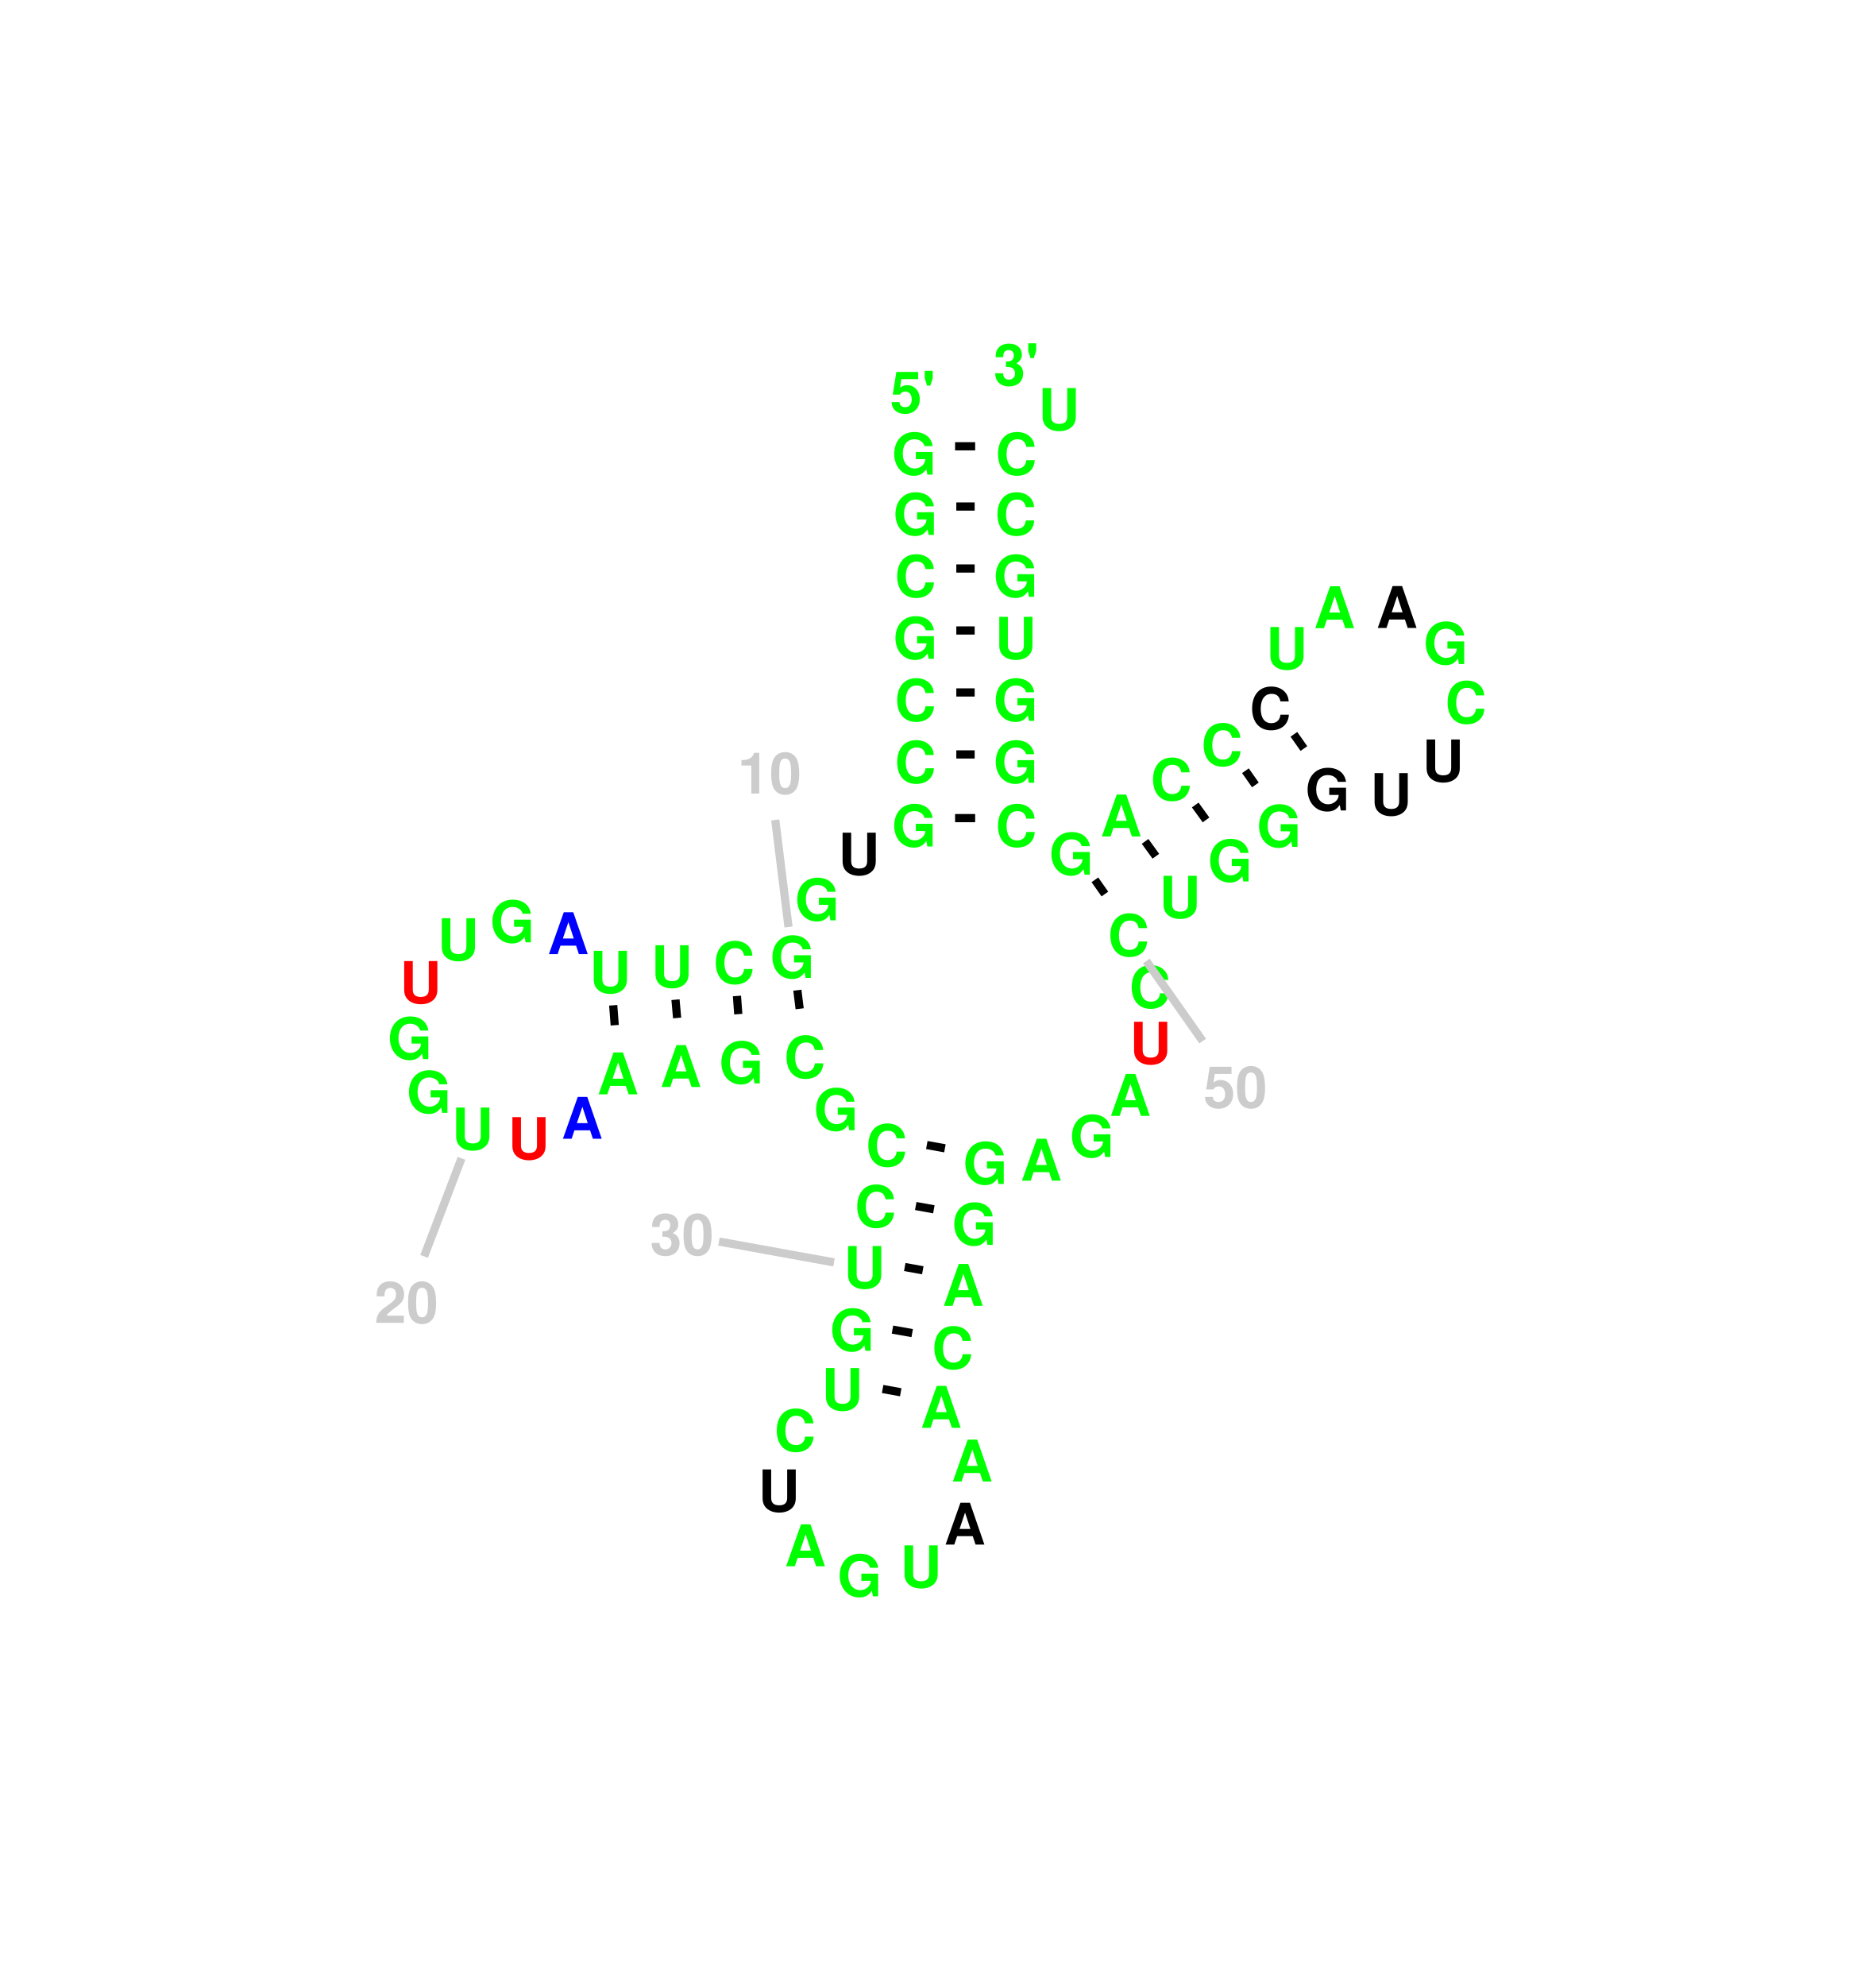
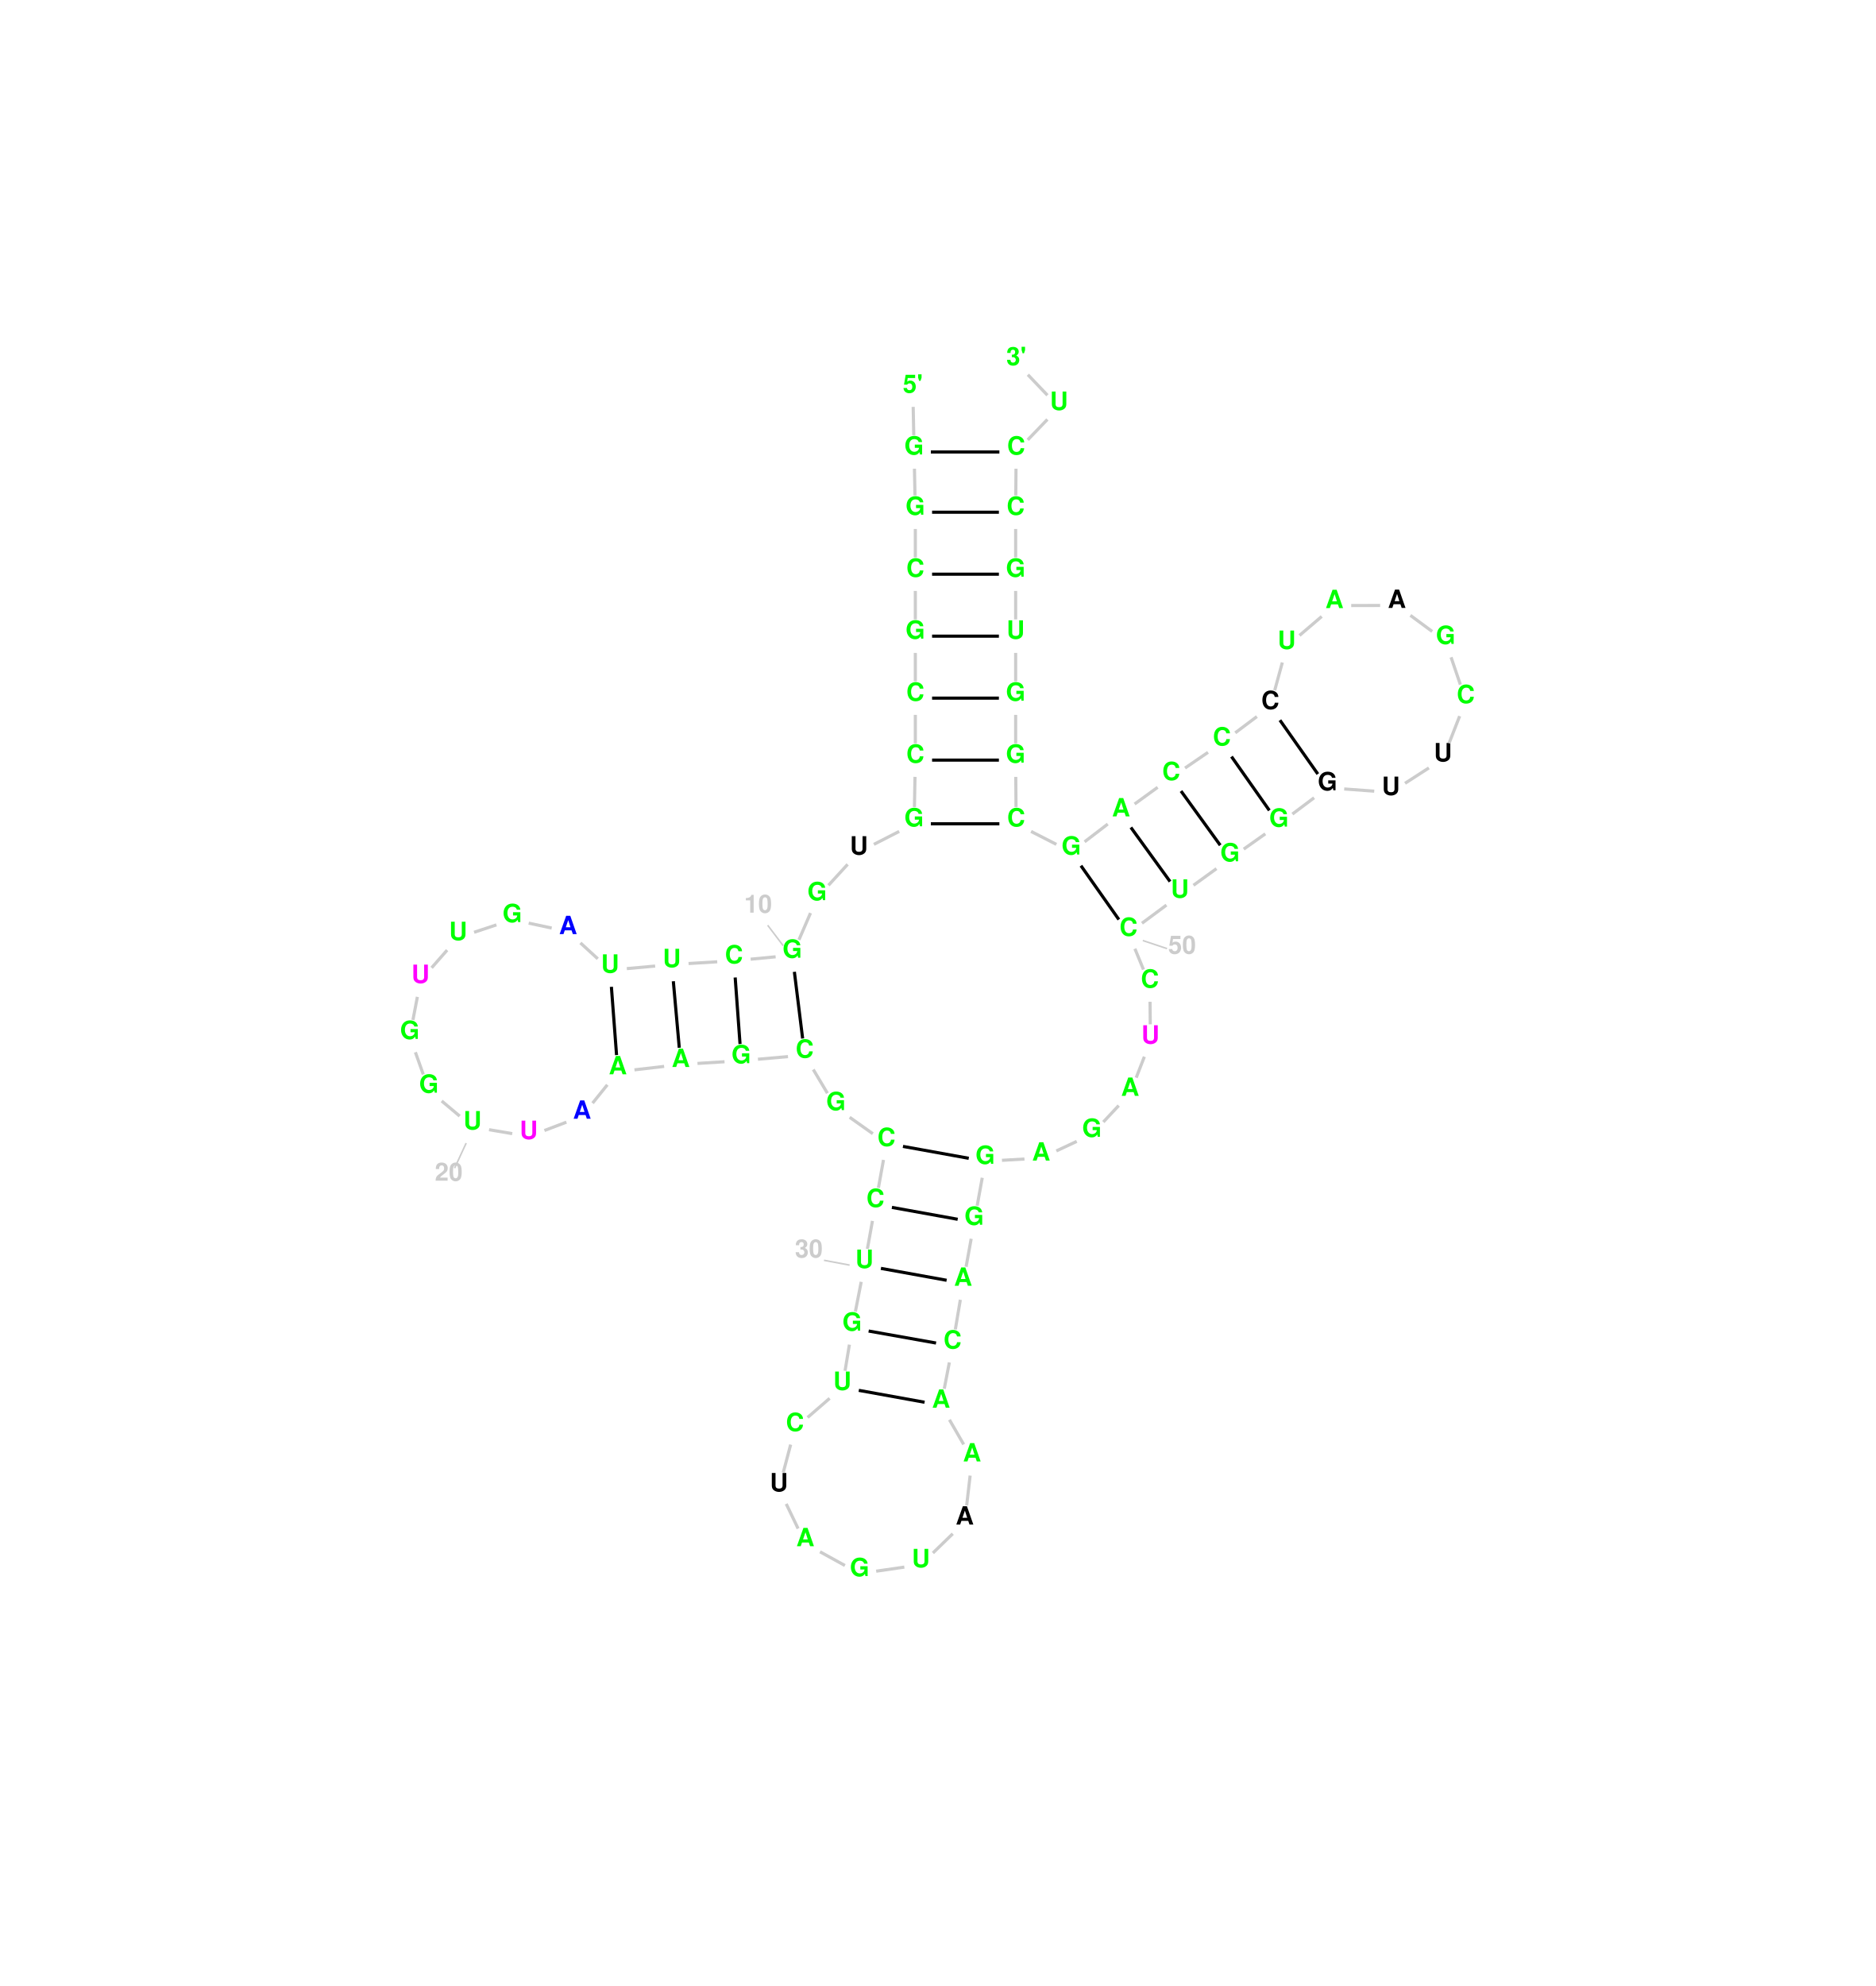
- <svg xmlns="http://www.w3.org/2000/svg" width="228.843" height="242.272" style="font-size: 7px; font-weight: bold; font-family: Helvetica; ">
+ <svg xmlns="http://www.w3.org/2000/svg" width="228.843" height="242.272" style="font-size: 3.066px; font-weight: bold; font-family: Helvetica; ">
  <g>
    <style type="text/css">


- text.red {fill: rgb(255, 0, 0); }
+ text.red {fill: rgb(255, 0, 255); }
text.green {fill: rgb(0, 255, 0); }
text.blue {fill: rgb(0, 0, 255); }
text.black {fill: rgb(0, 0, 0); }
text.gray {fill: rgb(204, 204, 204); }
text.brown {fill: rgb(211.65, 104.55, 30.6); }
- text {fill: rgb(0, 0, 0); text-anchor: middle; dominant-baseline: middle; }
- circle.red {stroke: rgb(255, 0, 0); fill: none; }
+ text {fill: rgb(0, 0, 0); text-anchor: middle; alignment-baseline: middle; }
+ circle.red {stroke: rgb(255, 0, 255); fill: none; }
circle.green {stroke: rgb(0, 255, 0); fill: none; }
circle.blue {stroke: rgb(0, 0, 255); fill: none; }
circle.black {stroke: rgb(0, 0, 0); fill: none; }
circle.gray {stroke: rgb(204, 204, 204); fill: none; }
circle.brown {stroke: rgb(211.65, 104.55, 30.6); fill: none; }
circle {stroke: rgb(0, 0, 0); }
- line.red {stroke: rgb(255, 0, 0); }
- line.green {stroke: rgb(0, 255, 0); }
- line.blue {stroke: rgb(0, 0, 255); }
- line.black {stroke: rgb(0, 0, 0); }
- line.gray {stroke: rgb(204, 204, 204); }
- line.brown {stroke: rgb(211.65, 104.55, 30.6); }
+ line.red {stroke: rgb(255, 0, 255); stroke-width: 0.383; }
+ line.green {stroke: rgb(0, 255, 0); stroke-width: 0.383; }
+ line.blue {stroke: rgb(0, 0, 255); stroke-width: 0.383; }
+ line.black {stroke: rgb(0, 0, 0); stroke-width: 0.383; }
+ line.gray {stroke: rgb(204, 204, 204); stroke-width: 0.383; }
+ line.brown {stroke: rgb(211.65, 104.55, 30.6); stroke-width: 0.383; }
line {stroke: rgb(0, 0, 0); }
text.numbering-label {fill: rgb(204, 204, 204);}
- line.numbering-line {stroke: rgb(204, 204, 204);}
+ line.numbering-line {stroke: rgb(204, 204, 204); stroke-width: 0.192;}
+ line.predicted {stroke: rgb(0, 0, 0); stroke-dasharray: 2}
+ text.background {fill: rgb(255, 255, 255);
.template {visibility:hidden}

</style>
  </g>
  <g>
    <text x="111.379" y="47.897" class="green">5'</text>
  </g>
  <g>
    <text x="111.533" y="55.442" class="green">G</text>
  </g>
  <g>
-     <line x1="116.533" y1="54.442" x2="118.983" y2="54.442" class="black" />
+     <line x1="113.577" y1="55.135" x2="121.939" y2="55.135" class="black" />
  </g>
  <g>
    <text x="111.683" y="62.792" class="green">G</text>
  </g>
  <g>
-     <line x1="116.683" y1="61.792" x2="118.923" y2="61.792" class="black" />
+     <line x1="113.727" y1="62.485" x2="121.879" y2="62.485" class="black" />
  </g>
  <g>
    <text x="111.683" y="70.352" class="green">C</text>
  </g>
  <g>
-     <line x1="116.683" y1="69.352" x2="118.923" y2="69.352" class="black" />
+     <line x1="113.727" y1="70.045" x2="121.879" y2="70.045" class="black" />
  </g>
  <g>
    <text x="111.683" y="77.912" class="green">G</text>
  </g>
  <g>
-     <line x1="116.683" y1="76.912" x2="118.923" y2="76.912" class="black" />
+     <line x1="113.727" y1="77.605" x2="121.879" y2="77.605" class="black" />
  </g>
  <g>
    <text x="111.683" y="85.472" class="green">C</text>
  </g>
  <g>
-     <line x1="116.683" y1="84.472" x2="118.923" y2="84.472" class="black" />
+     <line x1="113.727" y1="85.165" x2="121.879" y2="85.165" class="black" />
  </g>
  <g>
    <text x="111.683" y="93.032" class="green">C</text>
  </g>
  <g>
-     <line x1="116.683" y1="92.032" x2="118.923" y2="92.032" class="black" />
+     <line x1="113.727" y1="92.725" x2="121.879" y2="92.725" class="black" />
  </g>
  <g>
    <text x="111.533" y="100.802" class="green">G</text>
  </g>
  <g>
-     <line x1="116.533" y1="99.802" x2="118.983" y2="99.802" class="black" />
+     <line x1="113.577" y1="100.495" x2="121.939" y2="100.495" class="black" />
  </g>
  <g>
    <text x="104.803" y="104.242" class="black">U</text>
  </g>
  <g>
    <text x="99.703" y="109.812" class="green">G</text>
  </g>
  <g>
-     <text x="93.89" y="94.365" class="numbering-label sequential">10</text>
-   </g>
-   <g>
-     <line x1="96.21" y1="113.087" x2="94.591" y2="100.025" class="numbering-line sequential" />
-   </g>
-   <g>
    <text x="96.673" y="116.832" class="green">G</text>
  </g>
  <g>
-     <line x1="97.288" y1="120.794" x2="97.569" y2="123.06" class="black" />
+     <line x1="96.925" y1="118.554" x2="97.932" y2="126.687" class="black" />
+   </g>
+   <g>
+     <text x="92.504" y="111.336" class="numbering-label sequential">10</text>
+   </g>
+   <g>
+     <line x1="95.562" y1="115.366" x2="93.667" y2="112.869" class="numbering-line sequential" />
  </g>
  <g>
    <text x="89.553" y="117.512" class="green">C</text>
  </g>
  <g>
-     <line x1="89.918" y1="121.498" x2="90.079" y2="123.715" class="black" />
+     <line x1="89.702" y1="119.244" x2="90.295" y2="127.357" class="black" />
  </g>
  <g>
    <text x="81.973" y="117.972" class="green">U</text>
  </g>
  <g>
-     <line x1="82.419" y1="121.952" x2="82.618" y2="124.182" class="black" />
+     <line x1="82.155" y1="119.701" x2="82.881" y2="127.819" class="black" />
  </g>
  <g>
    <text x="74.443" y="118.652" class="green">U</text>
  </g>
  <g>
-     <line x1="74.821" y1="122.637" x2="75.005" y2="125.066" class="black" />
+     <line x1="74.598" y1="120.383" x2="75.229" y2="128.707" class="black" />
  </g>
  <g>
    <text x="69.314" y="113.95" class="blue">A</text>
  </g>
  <g>
    <text x="62.51" y="112.491" class="green">G</text>
  </g>
  <g>
    <text x="55.903" y="114.677" class="green">U</text>
  </g>
  <g>
    <text x="51.312" y="119.906" class="red">U</text>
  </g>
  <g>
    <text x="50" y="126.74" class="green">G</text>
  </g>
  <g>
    <text x="52.328" y="133.298" class="green">G</text>
  </g>
  <g>
-     <text x="49.586" y="158.928" class="numbering-label sequential">20</text>
-   </g>
-   <g>
-     <line x1="56.31" y1="141.301" x2="51.745" y2="153.268" class="numbering-line sequential" />
-   </g>
-   <g>
    <text x="57.654" y="137.776" class="green">U</text>
  </g>
  <g>
+     <text x="54.756" y="144.036" class="numbering-label sequential">20</text>
+   </g>
+   <g>
+     <line x1="56.881" y1="139.445" x2="55.466" y2="142.503" class="numbering-line sequential" />
+   </g>
+   <g>
    <text x="64.515" y="138.941" class="red">U</text>
  </g>
  <g>
    <text x="71.021" y="136.473" class="blue">A</text>
  </g>
  <g>
    <text x="75.383" y="131.052" class="green">A</text>
  </g>
  <g>
    <text x="83.063" y="130.162" class="green">A</text>
  </g>
  <g>
    <text x="90.443" y="129.702" class="green">G</text>
  </g>
  <g>
    <text x="98.183" y="129.022" class="green">C</text>
  </g>
  <g>
    <text x="102.003" y="135.422" class="green">G</text>
  </g>
  <g>
    <text x="108.163" y="139.792" class="green">C</text>
  </g>
  <g>
-     <line x1="113.084" y1="139.682" x2="115.293" y2="140.082" class="black" />
+     <line x1="110.175" y1="139.849" x2="118.202" y2="141.301" class="black" />
  </g>
  <g>
    <text x="106.813" y="147.232" class="green">C</text>
  </g>
  <g>
-     <line x1="111.734" y1="147.122" x2="113.943" y2="147.522" class="black" />
-   </g>
-   <g>
-     <text x="83.197" y="150.638" class="numbering-label sequential">30</text>
-   </g>
-   <g>
-     <line x1="101.761" y1="153.999" x2="87.725" y2="151.458" class="numbering-line sequential" />
+     <line x1="108.825" y1="147.289" x2="116.852" y2="148.741" class="black" />
  </g>
  <g>
    <text x="105.473" y="154.672" class="green">U</text>
  </g>
  <g>
-     <line x1="110.393" y1="154.563" x2="112.593" y2="154.961" class="black" />
+     <line x1="107.485" y1="154.729" x2="115.502" y2="156.181" class="black" />
+   </g>
+   <g>
+     <text x="98.694" y="153.396" class="numbering-label sequential">30</text>
+   </g>
+   <g>
+     <line x1="103.666" y1="154.331" x2="100.534" y2="153.742" class="numbering-line sequential" />
  </g>
  <g>
    <text x="103.973" y="162.322" class="green">G</text>
  </g>
  <g>
-     <line x1="108.896" y1="162.198" x2="111.301" y2="162.626" class="black" />
+     <line x1="105.986" y1="162.373" x2="114.211" y2="163.837" class="black" />
  </g>
  <g>
    <text x="102.773" y="169.552" class="green">U</text>
  </g>
  <g>
-     <line x1="107.694" y1="169.442" x2="109.903" y2="169.842" class="black" />
+     <line x1="104.785" y1="169.609" x2="112.812" y2="171.061" class="black" />
  </g>
  <g>
    <text x="96.993" y="174.562" class="green">C</text>
  </g>
  <g>
    <text x="95.043" y="181.922" class="black">U</text>
  </g>
  <g>
    <text x="98.263" y="188.622" class="green">A</text>
  </g>
  <g>
    <text x="104.883" y="192.272" class="green">G</text>
  </g>
  <g>
    <text x="112.363" y="191.182" class="green">U</text>
  </g>
  <g>
    <text x="117.713" y="185.982" class="black">A</text>
  </g>
  <g>
    <text x="118.603" y="178.282" class="green">A</text>
  </g>
  <g>
    <text x="114.823" y="171.732" class="green">A</text>
  </g>
  <g>
    <text x="116.223" y="164.502" class="green">C</text>
  </g>
  <g>
    <text x="117.513" y="156.852" class="green">A</text>
  </g>
  <g>
    <text x="118.863" y="149.412" class="green">G</text>
  </g>
  <g>
    <text x="120.213" y="141.972" class="green">G</text>
  </g>
  <g>
    <text x="127.038" y="141.577" class="green">A</text>
  </g>
  <g>
    <text x="133.227" y="138.675" class="green">G</text>
  </g>
  <g>
    <text x="137.894" y="133.679" class="green">A</text>
  </g>
  <g>
    <text x="140.37" y="127.307" class="red">U</text>
  </g>
  <g>
    <text x="140.299" y="120.472" class="green">C</text>
  </g>
  <g>
-     <text x="150.73" y="132.66" class="numbering-label sequential">50</text>
-   </g>
-   <g>
-     <line x1="139.866" y1="117.236" x2="146.743" y2="127" class="numbering-line sequential" />
-   </g>
-   <g>
    <text x="137.693" y="114.152" class="green">C</text>
  </g>
  <g>
-     <line x1="134.814" y1="109.064" x2="133.593" y2="107.329" class="black" />
+     <line x1="136.516" y1="112.174" x2="131.89" y2="105.606" class="black" />
+   </g>
+   <g>
+     <text x="144.236" y="116.337" class="numbering-label sequential">50</text>
+   </g>
+   <g>
+     <line x1="139.438" y1="114.734" x2="142.397" y2="115.723" class="numbering-line sequential" />
  </g>
  <g>
    <text x="143.963" y="109.502" class="green">U</text>
  </g>
  <g>
-     <line x1="141.03" y1="104.453" x2="139.717" y2="102.641" class="black" />
+     <line x1="142.764" y1="107.54" x2="137.983" y2="100.94" class="black" />
  </g>
  <g>
    <text x="150.083" y="105.072" class="green">G</text>
  </g>
  <g>
-     <line x1="147.152" y1="100.021" x2="145.835" y2="98.202" class="black" />
+     <line x1="148.885" y1="103.109" x2="144.102" y2="96.501" class="black" />
  </g>
  <g>
    <text x="156.053" y="100.842" class="green">G</text>
  </g>
  <g>
-     <line x1="153.177" y1="95.752" x2="151.96" y2="94.021" class="black" />
+     <line x1="154.878" y1="98.863" x2="150.259" y2="92.297" class="black" />
  </g>
  <g>
    <text x="161.973" y="96.402" class="black">G</text>
  </g>
  <g>
-     <line x1="159.094" y1="91.314" x2="157.873" y2="89.579" class="black" />
+     <line x1="160.796" y1="94.424" x2="156.17" y2="87.856" class="black" />
  </g>
  <g>
    <text x="169.713" y="96.972" class="black">U</text>
  </g>
  <g>
    <text x="176.063" y="92.872" class="black">U</text>
  </g>
  <g>
    <text x="178.843" y="85.762" class="green">C</text>
  </g>
  <g>
    <text x="176.393" y="78.552" class="green">G</text>
  </g>
  <g>
    <text x="170.443" y="74.162" class="black">A</text>
  </g>
  <g>
    <text x="162.823" y="74.182" class="green">A</text>
  </g>
  <g>
    <text x="157.003" y="79.152" class="green">U</text>
  </g>
  <g>
    <text x="154.993" y="86.492" class="black">C</text>
  </g>
  <g>
    <text x="149.083" y="90.932" class="green">C</text>
  </g>
  <g>
    <text x="142.903" y="95.152" class="green">C</text>
  </g>
  <g>
    <text x="136.783" y="99.592" class="green">A</text>
  </g>
  <g>
    <text x="130.713" y="104.242" class="green">G</text>
  </g>
  <g>
    <text x="123.983" y="100.802" class="green">C</text>
  </g>
  <g>
    <text x="123.923" y="93.032" class="green">G</text>
  </g>
  <g>
    <text x="123.923" y="85.472" class="green">G</text>
  </g>
  <g>
    <text x="123.923" y="77.912" class="green">U</text>
  </g>
  <g>
    <text x="123.923" y="70.352" class="green">G</text>
  </g>
  <g>
    <text x="123.923" y="62.792" class="green">C</text>
  </g>
  <g>
    <text x="123.983" y="55.442" class="green">C</text>
  </g>
  <g>
    <text x="129.211" y="50" class="green">U</text>
  </g>
  <g>
    <text x="124.004" y="44.538" class="green">3'</text>
  </g>
+   <g>
+     <line x1="111.421" y1="49.634" x2="111.492" y2="53.092" class="gray" />
+   </g>
+   <g>
+     <line x1="111.575" y1="57.179" x2="111.642" y2="60.442" class="gray" />
+   </g>
+   <g>
+     <line x1="111.683" y1="64.529" x2="111.683" y2="68.001" class="gray" />
+   </g>
+   <g>
+     <line x1="111.683" y1="72.089" x2="111.683" y2="75.561" class="gray" />
+   </g>
+   <g>
+     <line x1="111.683" y1="79.649" x2="111.683" y2="83.121" class="gray" />
+   </g>
+   <g>
+     <line x1="111.683" y1="87.209" x2="111.683" y2="90.681" class="gray" />
+   </g>
+   <g>
+     <line x1="111.644" y1="94.769" x2="111.573" y2="98.451" class="gray" />
+   </g>
+   <g>
+     <line x1="109.713" y1="101.425" x2="106.623" y2="103.005" class="gray" />
+   </g>
+   <g>
+     <line x1="103.423" y1="105.443" x2="101.084" y2="107.998" class="gray" />
+   </g>
+   <g>
+     <line x1="98.893" y1="111.382" x2="97.483" y2="114.648" class="gray" />
+   </g>
+   <g>
+     <line x1="94.639" y1="116.719" x2="91.588" y2="117.011" class="gray" />
+   </g>
+   <g>
+     <line x1="87.513" y1="117.329" x2="84.014" y2="117.541" class="gray" />
+   </g>
+   <g>
+     <line x1="79.938" y1="117.849" x2="76.479" y2="118.161" class="gray" />
+   </g>
+   <g>
+     <line x1="72.937" y1="116.964" x2="70.82" y2="115.024" class="gray" />
+   </g>
+   <g>
+     <line x1="67.315" y1="113.214" x2="64.508" y2="112.613" class="gray" />
+   </g>
+   <g>
+     <line x1="60.569" y1="112.826" x2="57.844" y2="113.728" class="gray" />
+   </g>
+   <g>
+     <line x1="54.555" y1="115.906" x2="52.661" y2="118.064" class="gray" />
+   </g>
+   <g>
+     <line x1="50.927" y1="121.607" x2="50.385" y2="124.426" class="gray" />
+   </g>
+   <g>
+     <line x1="50.684" y1="128.36" x2="51.644" y2="131.065" class="gray" />
+   </g>
+   <g>
+     <line x1="53.892" y1="134.307" x2="56.09" y2="136.154" class="gray" />
+   </g>
+   <g>
+     <line x1="59.669" y1="137.812" x2="62.5" y2="138.292" class="gray" />
+   </g>
+   <g>
+     <line x1="66.426" y1="137.91" x2="69.11" y2="136.892" class="gray" />
+   </g>
+   <g>
+     <line x1="72.302" y1="134.574" x2="74.102" y2="132.338" class="gray" />
+   </g>
+   <g>
+     <line x1="77.414" y1="130.51" x2="81.033" y2="130.09" class="gray" />
+   </g>
+   <g>
+     <line x1="85.103" y1="129.728" x2="88.403" y2="129.522" class="gray" />
+   </g>
+   <g>
+     <line x1="92.48" y1="129.216" x2="96.147" y2="128.894" class="gray" />
+   </g>
+   <g>
+     <line x1="99.231" y1="130.47" x2="100.956" y2="133.36" class="gray" />
+   </g>
+   <g>
+     <line x1="103.67" y1="136.298" x2="106.496" y2="138.302" class="gray" />
+   </g>
+   <g>
+     <line x1="107.798" y1="141.496" x2="107.178" y2="144.914" class="gray" />
+   </g>
+   <g>
+     <line x1="106.451" y1="148.937" x2="105.836" y2="152.354" class="gray" />
+   </g>
+   <g>
+     <line x1="105.08" y1="156.371" x2="104.367" y2="160.009" class="gray" />
+   </g>
+   <g>
+     <line x1="103.639" y1="164.031" x2="103.108" y2="167.229" class="gray" />
+   </g>
+   <g>
+     <line x1="101.229" y1="170.584" x2="98.538" y2="172.916" class="gray" />
+   </g>
+   <g>
+     <line x1="96.47" y1="176.231" x2="95.567" y2="179.639" class="gray" />
+   </g>
+   <g>
+     <line x1="95.929" y1="183.457" x2="97.378" y2="186.473" class="gray" />
+   </g>
+   <g>
+     <line x1="100.053" y1="189.302" x2="103.093" y2="190.978" class="gray" />
+   </g>
+   <g>
+     <line x1="106.906" y1="191.67" x2="110.341" y2="191.17" class="gray" />
+   </g>
+   <g>
+     <line x1="113.829" y1="189.45" x2="116.248" y2="187.1" class="gray" />
+   </g>
+   <g>
+     <line x1="117.948" y1="183.645" x2="118.369" y2="180.006" class="gray" />
+   </g>
+   <g>
+     <line x1="117.582" y1="176.205" x2="115.845" y2="173.195" class="gray" />
+   </g>
+   <g>
+     <line x1="115.212" y1="169.418" x2="115.835" y2="166.202" class="gray" />
+   </g>
+   <g>
+     <line x1="116.563" y1="162.18" x2="117.174" y2="158.561" class="gray" />
+   </g>
+   <g>
+     <line x1="117.878" y1="154.534" x2="118.498" y2="151.116" class="gray" />
+   </g>
+   <g>
+     <line x1="119.228" y1="147.094" x2="119.848" y2="143.676" class="gray" />
+   </g>
+   <g>
+     <line x1="122.254" y1="141.547" x2="124.998" y2="141.389" class="gray" />
+   </g>
+   <g>
+     <line x1="128.889" y1="140.403" x2="131.377" y2="139.236" class="gray" />
+   </g>
+   <g>
+     <line x1="134.623" y1="136.874" x2="136.499" y2="134.866" class="gray" />
+   </g>
+   <g>
+     <line x1="138.634" y1="131.467" x2="139.629" y2="128.906" class="gray" />
+   </g>
+   <g>
+     <line x1="140.349" y1="124.957" x2="140.32" y2="122.209" class="gray" />
+   </g>
+   <g>
+     <line x1="139.52" y1="118.275" x2="138.473" y2="115.735" class="gray" />
+   </g>
+   <g>
+     <line x1="139.335" y1="112.628" x2="142.322" y2="110.413" class="gray" />
+   </g>
+   <g>
+     <line x1="145.619" y1="107.997" x2="148.428" y2="105.964" class="gray" />
+   </g>
+   <g>
+     <line x1="151.751" y1="103.583" x2="154.386" y2="101.717" class="gray" />
+   </g>
+   <g>
+     <line x1="157.689" y1="99.309" x2="160.338" y2="97.321" class="gray" />
+   </g>
+   <g>
+     <line x1="164.012" y1="96.245" x2="167.675" y2="96.515" class="gray" />
+   </g>
+   <g>
+     <line x1="171.431" y1="95.556" x2="174.346" y2="93.674" class="gray" />
+   </g>
+   <g>
+     <line x1="176.808" y1="90.662" x2="178.099" y2="87.359" class="gray" />
+   </g>
+   <g>
+     <line x1="178.186" y1="83.52" x2="177.051" y2="80.18" class="gray" />
+   </g>
+   <g>
+     <line x1="174.749" y1="77.032" x2="172.088" y2="75.069" class="gray" />
+   </g>
+   <g>
+     <line x1="168.399" y1="73.861" x2="164.867" y2="73.87" class="gray" />
+   </g>
+   <g>
+     <line x1="161.269" y1="75.202" x2="158.558" y2="77.518" class="gray" />
+   </g>
+   <g>
+     <line x1="156.464" y1="80.817" x2="155.533" y2="84.214" class="gray" />
+   </g>
+   <g>
+     <line x1="153.359" y1="87.413" x2="150.718" y2="89.397" class="gray" />
+   </g>
+   <g>
+     <line x1="147.395" y1="91.778" x2="144.591" y2="93.692" class="gray" />
+   </g>
+   <g>
+     <line x1="141.249" y1="96.045" x2="138.438" y2="98.085" class="gray" />
+   </g>
+   <g>
+     <line x1="135.161" y1="100.528" x2="132.336" y2="102.692" class="gray" />
+   </g>
+   <g>
+     <line x1="128.893" y1="103.005" x2="125.803" y2="101.425" class="gray" />
+   </g>
+   <g>
+     <line x1="123.968" y1="98.451" x2="123.939" y2="94.769" class="gray" />
+   </g>
+   <g>
+     <line x1="123.923" y1="90.681" x2="123.923" y2="87.209" class="gray" />
+   </g>
+   <g>
+     <line x1="123.923" y1="83.121" x2="123.923" y2="79.649" class="gray" />
+   </g>
+   <g>
+     <line x1="123.923" y1="75.561" x2="123.923" y2="72.089" class="gray" />
+   </g>
+   <g>
+     <line x1="123.923" y1="68.001" x2="123.923" y2="64.529" class="gray" />
+   </g>
+   <g>
+     <line x1="123.94" y1="60.441" x2="123.967" y2="57.179" class="gray" />
+   </g>
+   <g>
+     <line x1="125.399" y1="53.661" x2="127.795" y2="51.167" class="gray" />
+   </g>
+   <g>
+     <line x1="127.801" y1="48.214" x2="125.415" y2="45.711" class="gray" />
+   </g>
</svg>
